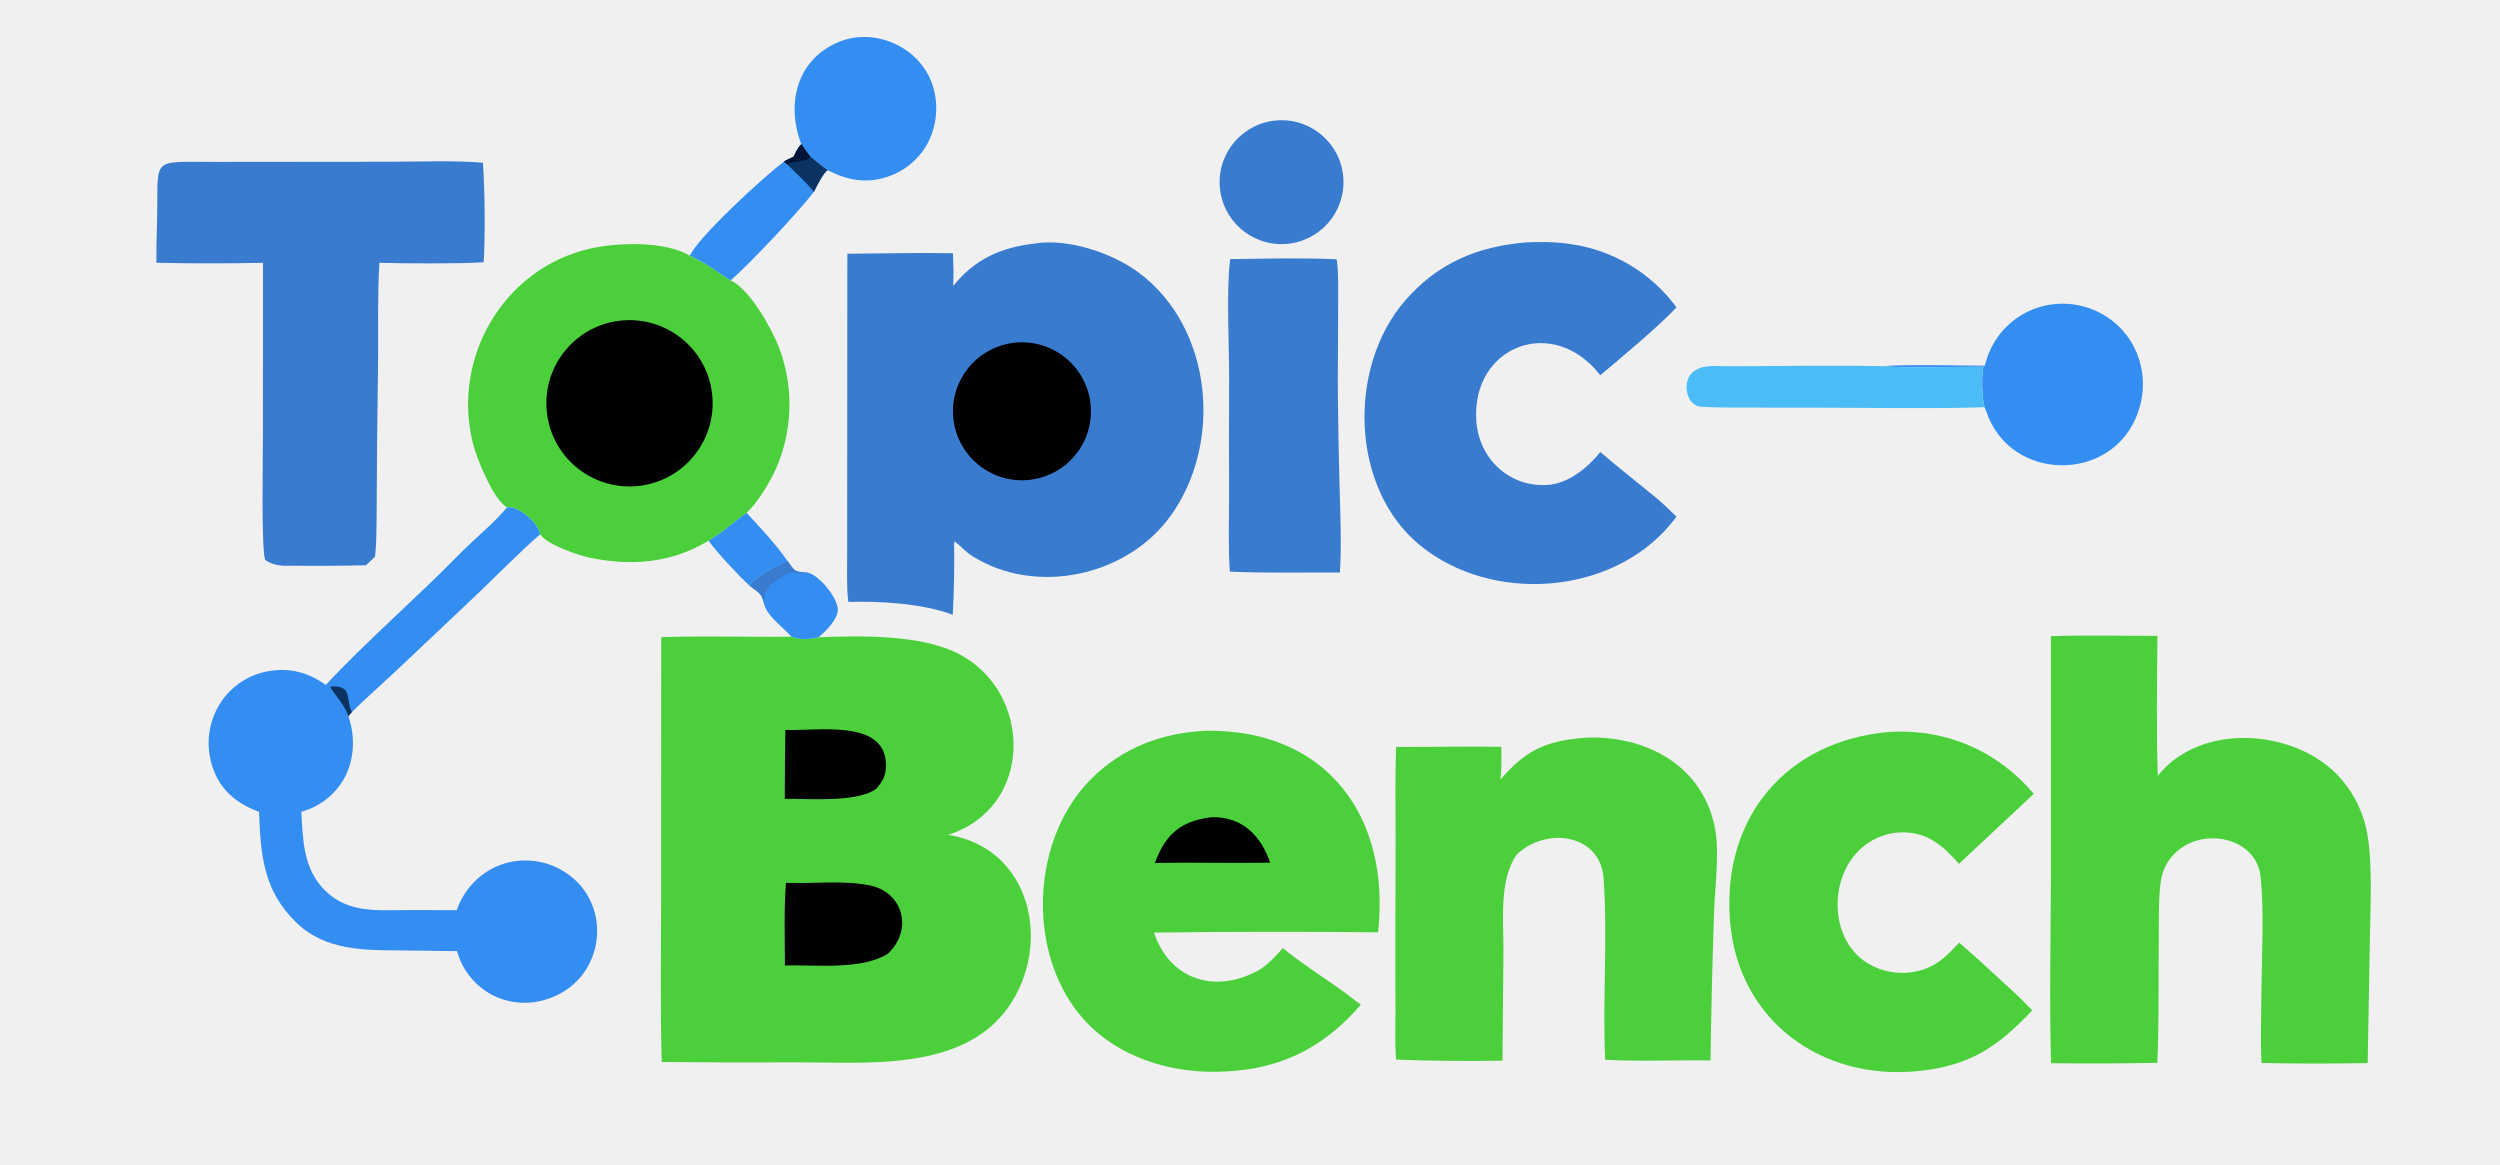
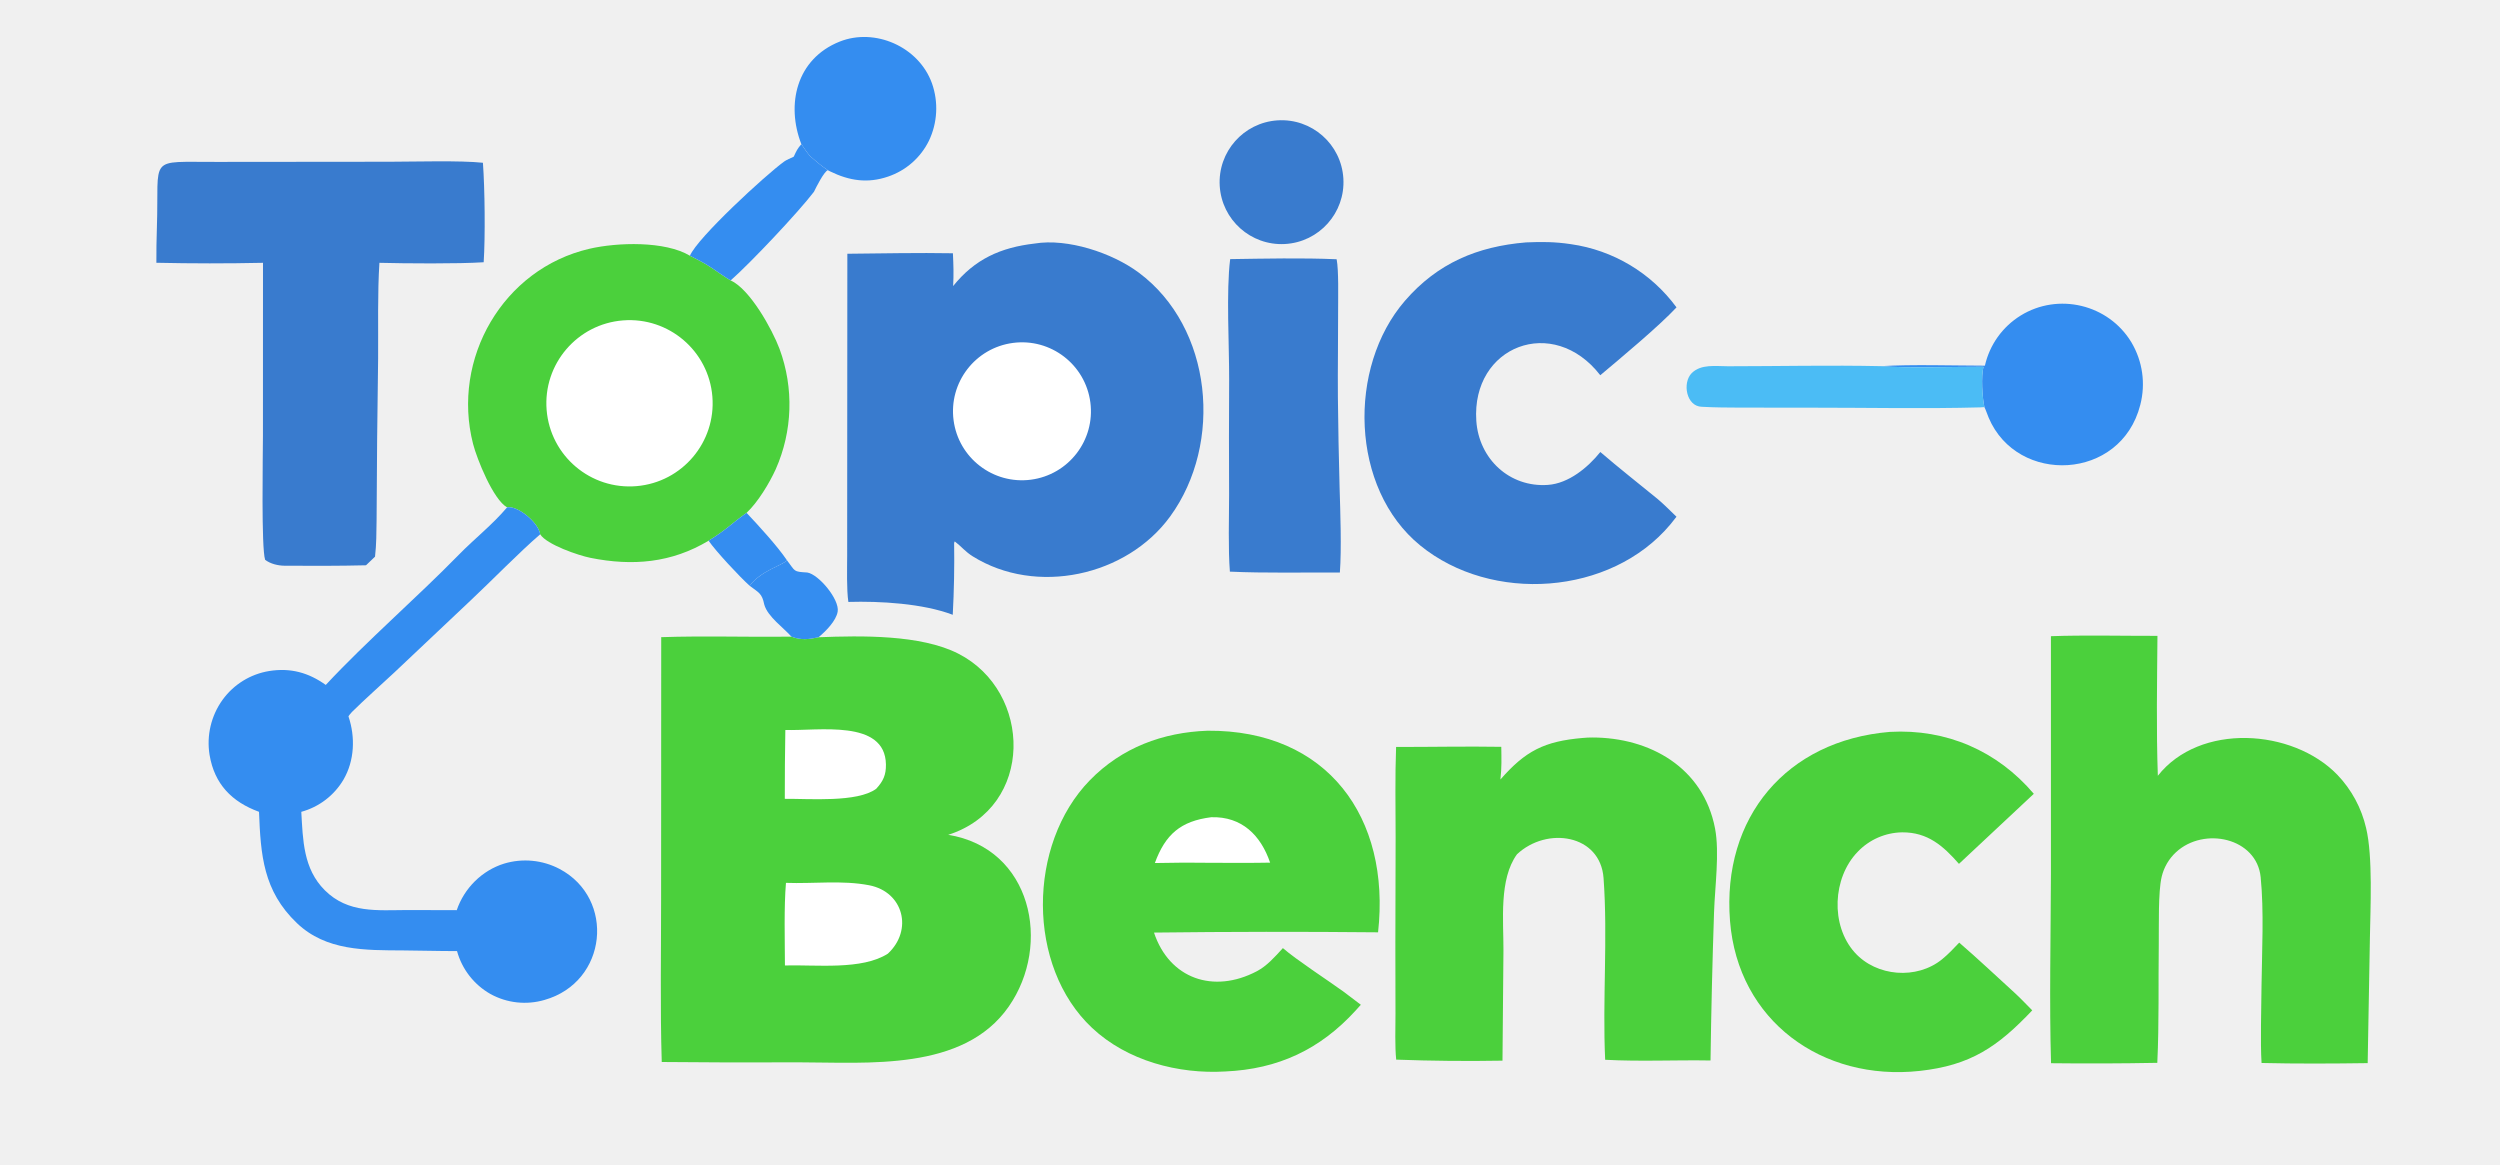
- <svg xmlns="http://www.w3.org/2000/svg" version="1.1" style="display: block;" viewBox="0 0 2048 954" width="661" height="308" preserveAspectRatio="xMidYMid meet">
-   <path transform="translate(0,0)" fill="rgb(75,208,60)" d="M 648.347 521.417 C 656.23 524.345 662.426 523.71 670.556 521.893 C 705.457 520.557 754.222 519.601 785.069 535.34 C 845.909 566.381 847.53 661.143 776.778 683.746 C 845.066 694.738 861.908 773.501 826.305 824.519 C 789.215 877.666 710.693 870.145 653.937 870.114 C 616.657 870.324 579.377 870.235 542.099 869.848 C 540.752 825.512 541.618 778.453 541.581 733.876 L 541.669 521.823 C 576.624 520.629 613.3 521.844 648.347 521.417 z" />
-   <path transform="translate(0,0)" fill="rgb(0,0,0)" d="M 643.859 723.094 C 666.317 723.942 689.911 720.758 712.078 725.07 C 740.116 730.525 748.137 761.741 727.35 781.087 C 706.101 794.73 668.76 790.064 643.017 790.757 C 642.957 770.124 642.17 742.925 643.859 723.094 z" />
-   <path transform="translate(0,0)" fill="rgb(0,0,0)" d="M 643.355 597.846 C 670.019 598.774 725.13 588.734 725.756 626.082 C 725.902 634.763 723.445 639.873 717.756 646.059 C 702.247 657.413 663.114 654.091 642.905 654.257 C 642.884 635.452 643.033 616.648 643.355 597.846 z" />
-   <path transform="translate(0,0)" fill="rgb(57,123,206)" d="M 847.607 199.361 C 874.542 194.929 910.971 206.92 932.775 223.108 C 993.484 268.178 1002.14 363.081 958.609 422.921 C 922.922 471.982 848.756 488.037 796.828 455.59 C 790.75 451.792 787.438 447.424 782.125 443.367 L 781.624 444.596 C 781.926 464.233 781.547 483.874 780.488 503.485 C 756.012 494.196 720.874 492.187 694.975 492.952 C 693.486 482.781 693.972 466.002 693.995 455.205 L 694.027 397.857 L 694.149 207.732 C 722.61 207.47 752.259 206.814 780.622 207.332 C 781.072 217.133 781.358 224.309 780.808 234.2 C 798.534 212.123 819.685 202.607 847.607 199.361 z" />
-   <path transform="translate(0,0)" fill="rgb(0,0,0)" d="M 829.868 280.768 C 860.823 276.72 889.195 298.544 893.224 329.501 C 897.253 360.459 875.412 388.817 844.452 392.827 C 813.519 396.834 785.19 375.016 781.165 344.085 C 777.139 313.154 798.94 284.813 829.868 280.768 z" />
-   <path transform="translate(0,0)" fill="rgb(75,208,60)" d="M 1680.12 521.026 C 1707.46 520.025 1739.72 520.823 1767.39 520.753 C 1767.08 558.852 1766.37 597.342 1767.7 635.375 C 1801.97 591.84 1878.02 596.647 1914.74 634.538 C 1926.41 646.719 1934.56 661.832 1938.33 678.274 C 1943.9 701.574 1941.84 743.595 1941.42 768.537 L 1939.6 870.766 C 1911.77 871.174 1880.35 871.336 1852.67 870.649 C 1851.59 853.733 1852.53 825.036 1852.64 807.25 C 1853 779.028 1854.72 746.268 1851.94 718.417 C 1848.71 686.188 1805.49 676.758 1782.55 698.012 C 1776.78 703.358 1772.72 710.294 1770.88 717.945 C 1767.87 730.413 1768.66 758.541 1768.47 772.646 C 1768.03 805.282 1768.81 837.83 1767.26 870.53 C 1738.25 871.081 1709.23 871.184 1680.21 870.842 C 1678.76 821.909 1679.98 765.332 1680.12 716.003 L 1680.12 521.026 z" />
-   <path transform="translate(0,0)" fill="rgb(75,208,60)" d="M 989.178 598.465 C 1087.29 597.698 1139.4 669.413 1128.91 763.613 C 1067.72 763.01 1006.53 763.081 945.349 763.826 C 957.989 801.726 994.158 814.112 1029.53 795.531 C 1038.04 791.061 1044.49 783.576 1050.94 776.544 C 1062.06 786.188 1087.29 802.608 1100.49 812.118 L 1114.8 822.956 C 1113.39 824.54 1111.97 826.114 1110.54 827.678 C 1081.43 859.578 1047.08 875.692 1003.8 877.602 C 965.238 879.916 923.395 868.892 894.668 841.95 C 840.749 791.379 841.727 691.542 892.707 639.142 C 918.896 612.224 952.599 599.787 989.178 598.465 z" />
-   <path transform="translate(0,0)" fill="rgb(0,0,0)" d="M 992.266 669.323 C 1017.35 668.578 1032.88 684.203 1040.47 706.532 C 1025.13 706.859 1009.14 706.656 993.75 706.677 C 977.852 706.418 961.95 706.475 946.054 706.849 C 954.634 683.399 967.224 672.45 992.266 669.323 z" />
-   <path transform="translate(0,0)" fill="rgb(75,208,60)" d="M 415.419 415.491 C 404.063 409.192 390.698 375.843 387.529 363.462 C 369.677 293.703 412.062 220.004 482.966 203.622 C 505.687 198.372 544.73 197.104 565.182 209.35 C 571.776 212.662 576.468 215.013 582.647 219.061 C 584.918 220.549 596.834 228.863 598.567 229.57 C 614.432 236.8 632.601 269.65 638.607 285.696 C 650.428 317.709 649.303 353.07 635.471 384.268 C 630.29 395.655 620.812 411.388 611.59 419.984 C 599.063 428.871 595.307 433.707 580.487 442.799 C 550.183 460.991 518.271 463.801 483.615 456.83 C 473.973 454.89 447.904 446.056 442.518 437.561 C 441.297 428.079 424.01 413.789 415.419 415.491 z" />
-   <path transform="translate(0,0)" fill="rgb(0,0,0)" d="M 510.469 262.317 C 547.856 259.442 580.536 287.327 583.579 324.702 C 586.622 362.076 558.884 394.881 521.524 398.092 C 483.926 401.323 450.866 373.37 447.803 335.757 C 444.741 298.144 472.843 265.211 510.469 262.317 z" />
-   <path transform="translate(0,0)" fill="rgb(75,208,60)" d="M 1296.55 604.388 C 1299.13 604.136 1301.71 604.011 1304.3 604.014 C 1351.37 604.005 1395.35 628.457 1404.96 678.498 C 1408.75 698.275 1404.84 726.491 1404.14 747.368 C 1402.77 787.77 1401.81 828.184 1401.26 868.605 C 1372.25 868.103 1344.06 869.58 1314.95 868.024 C 1312.69 818.953 1317.19 768.112 1313.64 719.214 C 1311.03 683.301 1267.2 676.686 1242.7 699.699 C 1227.88 720.123 1231.73 753.972 1231.63 778.501 L 1230.84 868.745 C 1201.81 869.261 1172.78 868.981 1143.76 867.907 C 1142.64 856.748 1143.15 841.91 1143.18 830.47 L 1143.08 774.139 L 1143.29 685.583 C 1143.26 661.414 1142.78 635.854 1143.68 611.766 C 1172.2 611.803 1201.47 611.178 1229.85 611.655 C 1230 621.177 1230.25 628.916 1229.13 638.445 C 1249.6 615.008 1265.05 607.096 1296.55 604.388 z" />
-   <path transform="translate(0,0)" fill="rgb(57,123,206)" d="M 177.807 132.494 L 319.415 132.357 C 340.068 132.325 376.976 131.197 395.604 133.189 C 397.184 154.347 397.592 194.028 396.228 214.691 C 375.125 216.064 332.052 215.704 310.823 215.152 C 309.209 239.855 309.954 268.484 309.755 293.667 C 309.102 337.811 308.684 381.958 308.499 426.107 C 308.36 436.195 308.382 445.821 307.222 455.868 L 299.821 462.937 C 277.814 463.48 255.309 463.437 233.272 463.303 C 227.851 463.269 221.592 461.816 217.215 458.473 C 213.959 449.214 215.369 373.19 215.402 356.811 L 215.448 215.151 C 186.338 215.778 157.217 215.765 128.108 215.112 C 128.055 205.681 128.202 195.836 128.52 186.413 C 130.544 126.549 120.043 132.741 177.807 132.494 z" />
-   <path transform="translate(0,0)" fill="rgb(57,123,206)" d="M 1250.17 198.424 C 1263.26 197.869 1273.69 197.903 1286.76 199.861 C 1321.44 204.742 1352.68 223.419 1373.39 251.657 C 1359.23 266.911 1327.66 293.207 1310.95 307.245 C 1272.32 257.345 1205.35 283.283 1209.39 344.527 C 1211.46 375.809 1236.66 399.333 1268.11 397.082 C 1285.08 395.867 1300.8 382.838 1311 370.143 C 1325.72 382.856 1342.91 396.328 1358.09 408.767 C 1363.3 413.222 1368.42 418.366 1373.37 423.169 C 1371.74 425.325 1370.05 427.442 1368.32 429.518 C 1319.39 487.838 1221.8 494.284 1163.46 446.706 C 1106.05 399.893 1103.77 300.718 1150.97 246.223 C 1177.59 215.493 1210.14 201.746 1250.17 198.424 z" />
-   <path transform="translate(0,0)" fill="rgb(75,208,60)" d="M 1548.15 599.42 C 1594.44 596.794 1636.2 614.925 1666.1 650.145 L 1604.78 707.527 C 1591.83 692.773 1579.21 681.59 1558.26 681.71 C 1544.46 681.92 1531.31 687.675 1521.79 697.678 C 1501.22 718.907 1499.4 757.849 1519.36 780.106 C 1537.17 799.98 1570.27 802.549 1590.95 785.696 C 1596.13 781.471 1600.36 776.944 1604.98 772.051 C 1619.99 784.984 1635.37 799.5 1650.09 812.9 C 1654.9 817.268 1660.17 822.858 1664.81 827.542 C 1636.53 857.374 1614.43 872.604 1572.49 877.166 C 1492.78 885.835 1423.68 836.141 1417.22 754.223 C 1410.53 669.44 1463.5 606.459 1548.15 599.42 z" />
-   <path transform="translate(0,0)" fill="rgb(52,141,240)" d="M 415.419 415.491 C 424.01 413.789 441.297 428.079 442.518 437.561 C 425.596 452.084 402.461 475.869 385.346 491.916 L 322.994 550.791 C 312.009 561.094 298.807 572.706 288.325 583.1 C 287.511 584.047 285.981 585.689 285.459 586.696 C 291.185 603.63 290.479 622.971 281.34 638.61 C 273.689 651.525 261.31 660.955 246.826 664.901 C 248.149 687.967 248.399 711.51 266.056 729.134 C 285.183 748.226 309.225 745.44 333.826 745.358 L 374.164 745.464 C 380.256 727.516 394.792 712.953 412.948 707.33 C 428.067 702.767 444.374 704.326 458.356 711.671 C 504.325 735.983 497.745 804.311 446.069 819.003 C 431.249 823.351 415.307 821.603 401.781 814.147 C 388.34 806.53 378.485 793.875 374.39 778.978 C 359.769 779.025 344.681 778.531 330.218 778.442 C 299.33 778.252 267.207 778.989 243.206 756.053 C 215.548 729.621 213.555 700.087 212.186 664.895 C 189.941 656.782 175.706 642.209 171.697 618.376 C 169.088 602.48 172.915 586.199 182.334 573.131 C 191.431 560.553 205.134 552.083 220.453 549.572 C 237.878 546.758 252.701 550.82 266.86 560.952 C 300.425 524.934 341.206 489.743 375.952 454.212 C 388.809 441.063 403.38 429.74 415.419 415.491 z" />
-   <path transform="translate(0,0)" fill="rgb(11,51,98)" d="M 285.459 586.696 C 282.333 577.55 275.991 571.124 270.523 562.972 L 271.596 562.168 C 289.441 561.493 282.732 572.896 288.325 583.1 C 287.511 584.047 285.981 585.689 285.459 586.696 z" />
-   <path transform="translate(0,0)" fill="rgb(57,123,206)" d="M 1007.76 212.128 C 1036.21 211.699 1066.65 211.004 1094.98 212.239 C 1096.75 221.411 1096.16 243.453 1096.19 253.498 C 1096.26 277.343 1095.81 301.346 1096 325.21 C 1096.25 350.053 1096.72 374.892 1097.41 399.727 C 1098.01 419.538 1099.07 449.512 1097.62 468.881 C 1068.68 468.704 1036.02 469.467 1007.52 468.142 C 1006.07 449.772 1006.83 423.86 1006.88 404.967 C 1006.72 373.749 1006.74 342.53 1006.92 311.312 C 1007.02 282.957 1004.42 238.302 1007.76 212.128 z" />
-   <path transform="translate(0,0)" fill="rgb(52,141,240)" d="M 1626.03 299.407 C 1629.88 282.351 1640.43 267.561 1655.3 258.364 C 1686.16 239.312 1727.2 249.125 1746.03 280.258 C 1755.22 295.693 1757.84 314.163 1753.31 331.544 C 1737.51 393.83 1652.51 397.291 1629.13 342.048 C 1628.08 339.567 1626.69 335.369 1625.62 333.354 C 1623.86 325.292 1622.85 308.152 1624.87 300.323 C 1603.37 300.236 1561.1 301.621 1540.96 299.812 C 1565.38 298.263 1600.92 299.369 1626.03 299.407 z" />
-   <path transform="translate(0,0)" fill="rgb(52,141,240)" d="M 656.462 117.949 C 643.854 85.458 652.292 48.164 687.83 33.951 C 716.601 22.443 752.683 37.954 763.509 68.25 C 768.89 83.61 767.98 100.475 760.976 115.166 C 754.181 128.998 742.156 139.552 727.56 144.496 C 710.672 150.303 695.694 147.909 680.01 140.255 C 679.371 139.942 678.74 139.612 678.118 139.266 C 672.406 135.362 668.927 132.411 663.686 127.859 C 661.248 125.064 658.628 121.058 656.462 117.949 z" />
-   <path transform="translate(0,0)" fill="rgb(75,188,245)" d="M 1625.62 333.354 C 1624.58 333.466 1623.54 333.539 1622.5 333.572 C 1577.56 334.828 1527.99 333.785 1482.63 333.821 L 1425.48 333.774 C 1414.98 333.719 1404.91 333.697 1394.25 333.103 C 1381.32 332.87 1378.02 313.364 1385.87 305.497 C 1393.51 297.912 1405.6 299.903 1415.58 299.899 C 1457.26 299.881 1499.34 298.906 1540.96 299.812 C 1561.1 301.621 1603.37 300.236 1624.87 300.323 C 1622.85 308.152 1623.86 325.292 1625.62 333.354 z" />
-   <path transform="translate(0,0)" fill="rgb(57,123,206)" d="M 1046.5 98.462 C 1074.59 96.604 1098.82 117.968 1100.49 146.068 C 1102.17 174.168 1080.65 198.262 1052.54 199.758 C 1024.69 201.241 1000.86 179.959 999.195 152.113 C 997.534 124.267 1018.66 100.302 1046.5 98.462 z" />
-   <path transform="translate(0,0)" fill="rgb(52,141,240)" d="M 656.462 117.949 C 658.628 121.058 661.248 125.064 663.686 127.859 C 668.927 132.411 672.406 135.362 678.118 139.266 C 674.793 140.775 668.545 153.336 666.792 156.967 C 653.805 174.001 614.545 215.551 598.567 229.57 C 596.834 228.863 584.918 220.549 582.647 219.061 C 576.468 215.013 571.776 212.662 565.182 209.35 C 571.489 194.424 627.398 143.003 642.343 132.216 C 643.546 131.187 648.508 129.015 650.243 128.197 C 652.463 123.424 653.059 121.935 656.462 117.949 z" />
-   <path transform="translate(0,0)" fill="rgb(11,51,98)" d="M 656.462 117.949 C 658.628 121.058 661.248 125.064 663.686 127.859 C 668.927 132.411 672.406 135.362 678.118 139.266 C 674.793 140.775 668.545 153.336 666.792 156.967 C 660.761 149.526 652.036 141.772 645.104 134.606 L 642.343 132.216 C 643.546 131.187 648.508 129.015 650.243 128.197 C 652.463 123.424 653.059 121.935 656.462 117.949 z" />
-   <path transform="translate(0,0)" fill="rgb(2,21,54)" d="M 656.462 117.949 C 658.628 121.058 661.248 125.064 663.686 127.859 C 660.782 133.827 652.597 130.172 645.104 134.606 L 642.343 132.216 C 643.546 131.187 648.508 129.015 650.243 128.197 C 652.463 123.424 653.059 121.935 656.462 117.949 z" />
-   <path transform="translate(0,0)" fill="rgb(52,141,240)" d="M 644.695 458.857 C 651.817 468.129 649.556 468.132 661.35 468.862 C 670.661 470.338 687.887 490.944 686.23 500.887 C 684.962 508.495 676.424 517.021 670.556 521.893 C 662.426 523.71 656.23 524.345 648.347 521.417 C 642.174 514.318 628.718 504.921 626.089 495.1 C 624.197 485.893 621.841 485.563 614.085 479.684 C 623.878 466.985 641.007 463.087 644.695 458.857 z" />
-   <path transform="translate(0,0)" fill="rgb(57,123,206)" d="M 644.695 458.857 C 651.817 468.129 649.556 468.132 661.35 468.862 C 655.114 469.486 652.404 469.373 646.174 468.998 C 634.818 476.503 624.776 479.948 626.089 495.1 C 624.197 485.893 621.841 485.563 614.085 479.684 C 623.878 466.985 641.007 463.087 644.695 458.857 z" />
-   <path transform="translate(0,0)" fill="rgb(52,141,240)" d="M 611.59 419.984 C 621.429 430.428 636.717 447.059 644.695 458.857 C 641.007 463.087 623.878 466.985 614.085 479.684 C 606.277 472.742 586.192 451.239 580.487 442.799 C 595.307 433.707 599.063 428.871 611.59 419.984 z" />
+ <svg xmlns="http://www.w3.org/2000/svg" width="661" height="308" viewBox="0 0 661 308">
+   <g id="Layer_1" data-name="Layer 1">
+     <path d="M209.257 168.336 C211.801 169.281 213.801 169.076 216.425 168.489 C227.689 168.058 243.428 167.75 253.384 172.829 C273.02 182.848 273.544 213.433 250.708 220.728 C272.748 224.276 278.184 249.697 266.693 266.163 C254.722 283.317 229.379 280.889 211.061 280.879 C199.028 280.947 186.996 280.918 174.965 280.793 C174.53 266.484 174.809 251.295 174.797 236.908 L174.826 168.467 C186.108 168.081 197.945 168.474 209.257 168.336 Z" fill="#4bd03c" />
+     <path d="M207.808 233.428 C215.056 233.702 222.671 232.674 229.826 234.066 C238.875 235.826 241.464 245.901 234.755 252.145 C227.897 256.549 215.845 255.043 207.536 255.266 C207.517 248.607 207.263 239.828 207.808 233.428 Z" fill="#ffffff" />
+     <path d="M207.645 193.004 C216.251 193.303 234.039 190.063 234.241 202.117 C234.288 204.919 233.495 206.568 231.659 208.564 C226.653 212.229 214.023 211.157 207.5 211.21 C207.493 205.141 207.541 199.072 207.645 193.004 Z" fill="#ffffff" />
+     <path d="M273.568 64.391 C282.262 62.96 294.019 66.831 301.057 72.055 C320.651 86.602 323.445 117.232 309.395 136.546 C297.877 152.38 273.939 157.562 257.179 147.09 C255.218 145.864 254.149 144.454 252.434 143.145 L252.272 143.541 C252.37 149.879 252.247 156.219 251.906 162.548 C244.006 159.55 232.665 158.902 224.306 159.149 C223.825 155.866 223.982 150.45 223.99 146.966 L224 128.456 L224.039 67.093 C233.225 67.008 242.795 66.796 251.949 66.964 C252.094 70.127 252.186 72.443 252.009 75.635 C257.73 68.51 264.557 65.439 273.568 64.391 Z" fill="#397bce" />
+     <path d="M267.843 90.665 C277.834 89.359 286.991 96.403 288.292 106.394 C289.592 116.386 282.543 125.539 272.55 126.833 C262.566 128.126 253.423 121.084 252.124 111.101 C250.825 101.118 257.861 91.971 267.843 90.665 Z" fill="#ffffff" />
+     <path d="M542.265 168.21 C551.089 167.886 561.501 168.144 570.432 168.121 C570.332 180.418 570.103 192.841 570.532 205.116 C581.593 191.065 606.138 192.617 617.99 204.846 C621.756 208.777 624.387 213.655 625.604 218.962 C627.401 226.482 626.736 240.045 626.601 248.095 L626.013 281.09 C617.031 281.221 606.89 281.273 597.956 281.052 C597.608 275.592 597.911 266.33 597.947 260.589 C598.063 251.481 598.618 240.907 597.721 231.918 C596.678 221.516 582.729 218.473 575.325 225.332 C573.463 227.058 572.152 229.297 571.558 231.766 C570.587 235.79 570.842 244.868 570.781 249.421 C570.639 259.954 570.89 270.459 570.39 281.013 C561.027 281.191 551.661 281.224 542.294 281.114 C541.826 265.321 542.22 247.06 542.265 231.139 Z" fill="#4bd03c" />
+     <path d="M319.261 193.203 C350.927 192.956 367.746 216.102 364.36 246.505 C344.611 246.311 324.861 246.334 305.115 246.574 C309.195 258.807 320.868 262.804 332.285 256.807 C335.031 255.364 337.113 252.949 339.195 250.679 C342.784 253.792 350.927 259.091 355.187 262.161 L359.806 265.659 C359.351 266.17 358.893 266.678 358.431 267.183 C349.036 277.479 337.949 282.679 323.98 283.296 C311.534 284.043 298.029 280.485 288.758 271.789 C271.355 255.467 271.671 223.244 288.125 206.332 C296.577 197.644 307.455 193.63 319.261 193.203 Z" fill="#4bd03c" />
+     <path d="M320.258 216.073 C328.354 215.833 333.366 220.876 335.816 228.082 C330.865 228.188 325.704 228.122 320.737 228.129 C315.606 228.046 310.473 228.064 305.343 228.185 C308.112 220.616 312.175 217.082 320.258 216.073 Z" fill="#ffffff" />
+     <path d="M134.078 134.148 C130.413 132.115 126.099 121.351 125.076 117.355 C119.315 94.84 132.995 71.054 155.879 65.766 C163.212 64.072 175.814 63.662 182.415 67.615 C184.543 68.684 186.057 69.443 188.052 70.749 C188.785 71.229 192.63 73.913 193.19 74.141 C198.31 76.475 204.174 87.077 206.113 92.256 C209.928 102.588 209.565 114.001 205.101 124.07 C203.429 127.746 200.37 132.823 197.393 135.598 C193.35 138.466 192.138 140.027 187.354 142.961 C177.574 148.833 167.274 149.74 156.089 147.49 C152.977 146.864 144.563 144.013 142.824 141.271 C142.43 138.211 136.851 133.598 134.078 134.148 Z" fill="#4bd03c" />
+     <path d="M164.756 84.71 C176.823 83.782 187.37 92.782 188.352 104.845 C189.335 116.908 180.382 127.496 168.324 128.532 C156.189 129.575 145.519 120.553 144.53 108.413 C143.542 96.274 152.612 85.644 164.756 84.71 Z" fill="#ffffff" />
+     <path d="M418.467 195.115 C419.299 195.034 420.132 194.993 420.968 194.994 C436.16 194.991 450.355 202.883 453.456 219.034 C454.68 225.417 453.418 234.524 453.192 241.262 C452.75 254.302 452.44 267.346 452.262 280.392 C442.899 280.23 433.801 280.707 424.405 280.205 C423.676 264.367 425.128 247.958 423.982 232.176 C423.14 220.584 408.994 218.449 401.086 225.877 C396.303 232.469 397.546 243.394 397.513 251.311 L397.258 280.437 C387.889 280.604 378.519 280.513 369.153 280.167 C368.792 276.565 368.956 271.776 368.966 268.084 L368.934 249.903 L369.001 221.321 C368.992 213.52 368.837 205.271 369.127 197.496 C378.332 197.508 387.779 197.306 396.939 197.46 C396.987 200.534 397.068 203.031 396.707 206.107 C403.313 198.543 408.3 195.989 418.467 195.115 Z" fill="#4bd03c" />
+     <path d="M57.388 42.809 L103.092 42.765 C109.758 42.755 121.67 42.391 127.683 43.034 C128.193 49.862 128.324 62.67 127.884 69.339 C121.073 69.782 107.171 69.666 100.319 69.488 C99.798 77.461 100.039 86.701 99.975 94.829 C99.764 109.076 99.629 123.325 99.569 137.574 C99.524 140.83 99.531 143.937 99.157 147.18 L96.768 149.461 C89.666 149.636 82.402 149.622 75.289 149.579 C73.54 149.568 71.52 149.099 70.107 148.02 C69.056 145.032 69.511 120.495 69.522 115.209 L69.537 69.487 C60.141 69.69 50.742 69.685 41.347 69.475 C41.33 66.431 41.378 63.253 41.48 60.212 C42.134 40.891 38.744 42.889 57.388 42.809 Z" fill="#397bce" />
+     <path d="M403.497 64.089 C407.722 63.909 411.088 63.92 415.307 64.552 C426.5 66.128 436.583 72.156 443.267 81.27 C438.697 86.193 428.507 94.68 423.114 99.211 C410.646 83.105 389.031 91.477 390.335 111.244 C391.003 121.34 399.137 128.933 409.287 128.206 C414.765 127.814 419.838 123.609 423.13 119.511 C427.881 123.615 433.429 127.963 438.329 131.978 C440.01 133.415 441.663 135.076 443.261 136.626 C442.734 137.322 442.189 138.005 441.631 138.675 C425.838 157.498 394.341 159.578 375.511 144.222 C356.982 129.113 356.246 97.104 371.48 79.516 C380.072 69.598 390.577 65.161 403.497 64.089 Z" fill="#397bce" />
+     <path d="M499.671 193.512 C514.612 192.664 528.09 198.516 537.74 209.883 L517.949 228.403 C513.769 223.642 509.696 220.032 502.935 220.071 C498.48 220.139 494.236 221.996 491.164 225.225 C484.525 232.076 483.937 244.645 490.379 251.829 C496.128 258.243 506.811 259.072 513.485 253.633 C515.157 252.269 516.522 250.808 518.014 249.229 C522.858 253.403 527.822 258.088 532.573 262.413 C534.125 263.823 535.826 265.627 537.324 267.139 C528.196 276.767 521.064 281.683 507.527 283.155 C481.801 285.953 459.498 269.914 457.413 243.475 C455.254 216.111 472.35 195.783 499.671 193.512 Z" fill="#4bd03c" />
+     <path d="M134.078 134.148 C136.851 133.598 142.43 138.211 142.824 141.271 C137.363 145.958 129.896 153.635 124.372 158.814 L104.248 177.816 C100.702 181.142 96.441 184.889 93.058 188.244 C92.795 188.55 92.301 189.08 92.133 189.405 C93.981 194.87 93.753 201.113 90.804 206.16 C88.334 210.329 84.339 213.372 79.664 214.646 C80.091 222.09 80.172 229.689 85.871 235.377 C92.044 241.539 99.804 240.64 107.744 240.614 L120.763 240.648 C122.729 234.855 127.421 230.155 133.281 228.34 C138.16 226.867 143.423 227.37 147.936 229.741 C162.773 237.588 160.649 259.641 143.971 264.383 C139.187 265.786 134.042 265.222 129.676 262.816 C125.338 260.357 122.158 256.273 120.836 251.465 C116.117 251.48 111.247 251.32 106.579 251.292 C96.61 251.23 86.242 251.468 78.496 244.065 C69.569 235.534 68.926 226.002 68.484 214.644 C61.304 212.025 56.71 207.322 55.416 199.63 C54.574 194.499 55.809 189.244 58.849 185.027 C61.785 180.967 66.208 178.233 71.152 177.423 C76.776 176.515 81.56 177.826 86.13 181.096 C96.963 169.471 110.126 158.113 121.34 146.645 C125.49 142.401 130.192 138.747 134.078 134.148 Z" fill="#348df0" />
+     <path d="M325.258 68.512 C334.441 68.373 344.265 68.149 353.409 68.547 C353.98 71.508 353.79 78.622 353.8 81.864 C353.822 89.56 353.677 97.307 353.738 105.009 C353.819 113.027 353.971 121.044 354.193 129.06 C354.387 135.454 354.729 145.128 354.261 151.38 C344.921 151.322 334.38 151.569 325.181 151.141 C324.713 145.212 324.958 136.849 324.974 130.751 C324.923 120.675 324.929 110.599 324.987 100.524 C325.02 91.372 324.18 76.959 325.258 68.512 Z" fill="#397bce" />
+     <path d="M524.808 96.681 C526.05 91.176 529.455 86.403 534.255 83.434 C544.215 77.285 557.461 80.452 563.538 90.501 C566.504 95.482 567.35 101.444 565.888 107.054 C560.788 127.157 533.354 128.274 525.808 110.444 C525.469 109.643 525.021 108.288 524.675 107.638 C524.107 105.036 523.781 99.504 524.433 96.977 C517.494 96.949 503.851 97.396 497.351 96.812 C505.233 96.312 516.703 96.669 524.808 96.681 Z" fill="#348df0" />
+     <path d="M211.876 38.115 C207.806 27.628 210.53 15.592 222 11.004 C231.286 7.29 242.931 12.296 246.426 22.074 C248.162 27.032 247.869 32.475 245.608 37.217 C243.415 41.681 239.534 45.087 234.823 46.683 C229.372 48.557 224.538 47.785 219.476 45.314 C219.27 45.213 219.066 45.107 218.865 44.995 C217.022 43.735 215.899 42.783 214.207 41.313 C213.42 40.411 212.575 39.118 211.876 38.115 Z" fill="#348df0" />
+     <path d="M524.675 107.638 C524.34 107.674 524.004 107.697 523.668 107.708 C509.164 108.113 493.165 107.777 478.525 107.788 L460.079 107.773 C456.69 107.755 453.44 107.748 450 107.557 C445.826 107.481 444.761 101.186 447.295 98.647 C449.761 96.199 453.663 96.841 456.884 96.84 C470.336 96.834 483.918 96.519 497.351 96.812 C503.851 97.396 517.494 96.949 524.433 96.977 C523.781 99.504 524.107 105.036 524.675 107.638 Z" fill="#4bbcf5" />
+     <path d="M337.762 31.825 C346.828 31.226 354.648 38.121 355.187 47.19 C355.73 56.26 348.784 64.036 339.711 64.519 C330.723 64.998 323.031 58.129 322.494 49.141 C321.958 40.154 328.776 32.419 337.762 31.825 Z" fill="#397bce" />
+     <path d="M211.876 38.115 C212.575 39.118 213.42 40.411 214.207 41.313 C215.899 42.783 217.022 43.735 218.865 44.995 C217.792 45.482 215.776 49.536 215.21 50.708 C211.018 56.206 198.347 69.616 193.19 74.141 C192.63 73.913 188.785 71.229 188.052 70.749 C186.057 69.443 184.543 68.684 182.415 67.615 C184.45 62.797 202.495 46.201 207.319 42.72 C207.707 42.388 209.308 41.686 209.868 41.422 C210.585 39.882 210.777 39.401 211.876 38.115 Z" fill="#348df0" />
+     <path d="M208.078 148.144 C210.376 151.137 209.647 151.138 213.453 151.373 C216.458 151.85 222.018 158.5 221.483 161.71 C221.074 164.165 218.318 166.917 216.425 168.489 C213.801 169.076 211.801 169.281 209.257 168.336 C207.264 166.045 202.921 163.012 202.073 159.842 C201.462 156.87 200.702 156.764 198.198 154.866 C201.359 150.768 206.888 149.51 208.078 148.144 Z" fill="#348df0" />
+     <path d="M197.393 135.598 C200.569 138.969 205.503 144.336 208.078 148.144 C206.888 149.51 201.359 150.768 198.198 154.866 C195.678 152.626 189.196 145.686 187.354 142.961 C192.138 140.027 193.35 138.466 197.393 135.598 Z" fill="#348df0" />
+   </g>
</svg>
